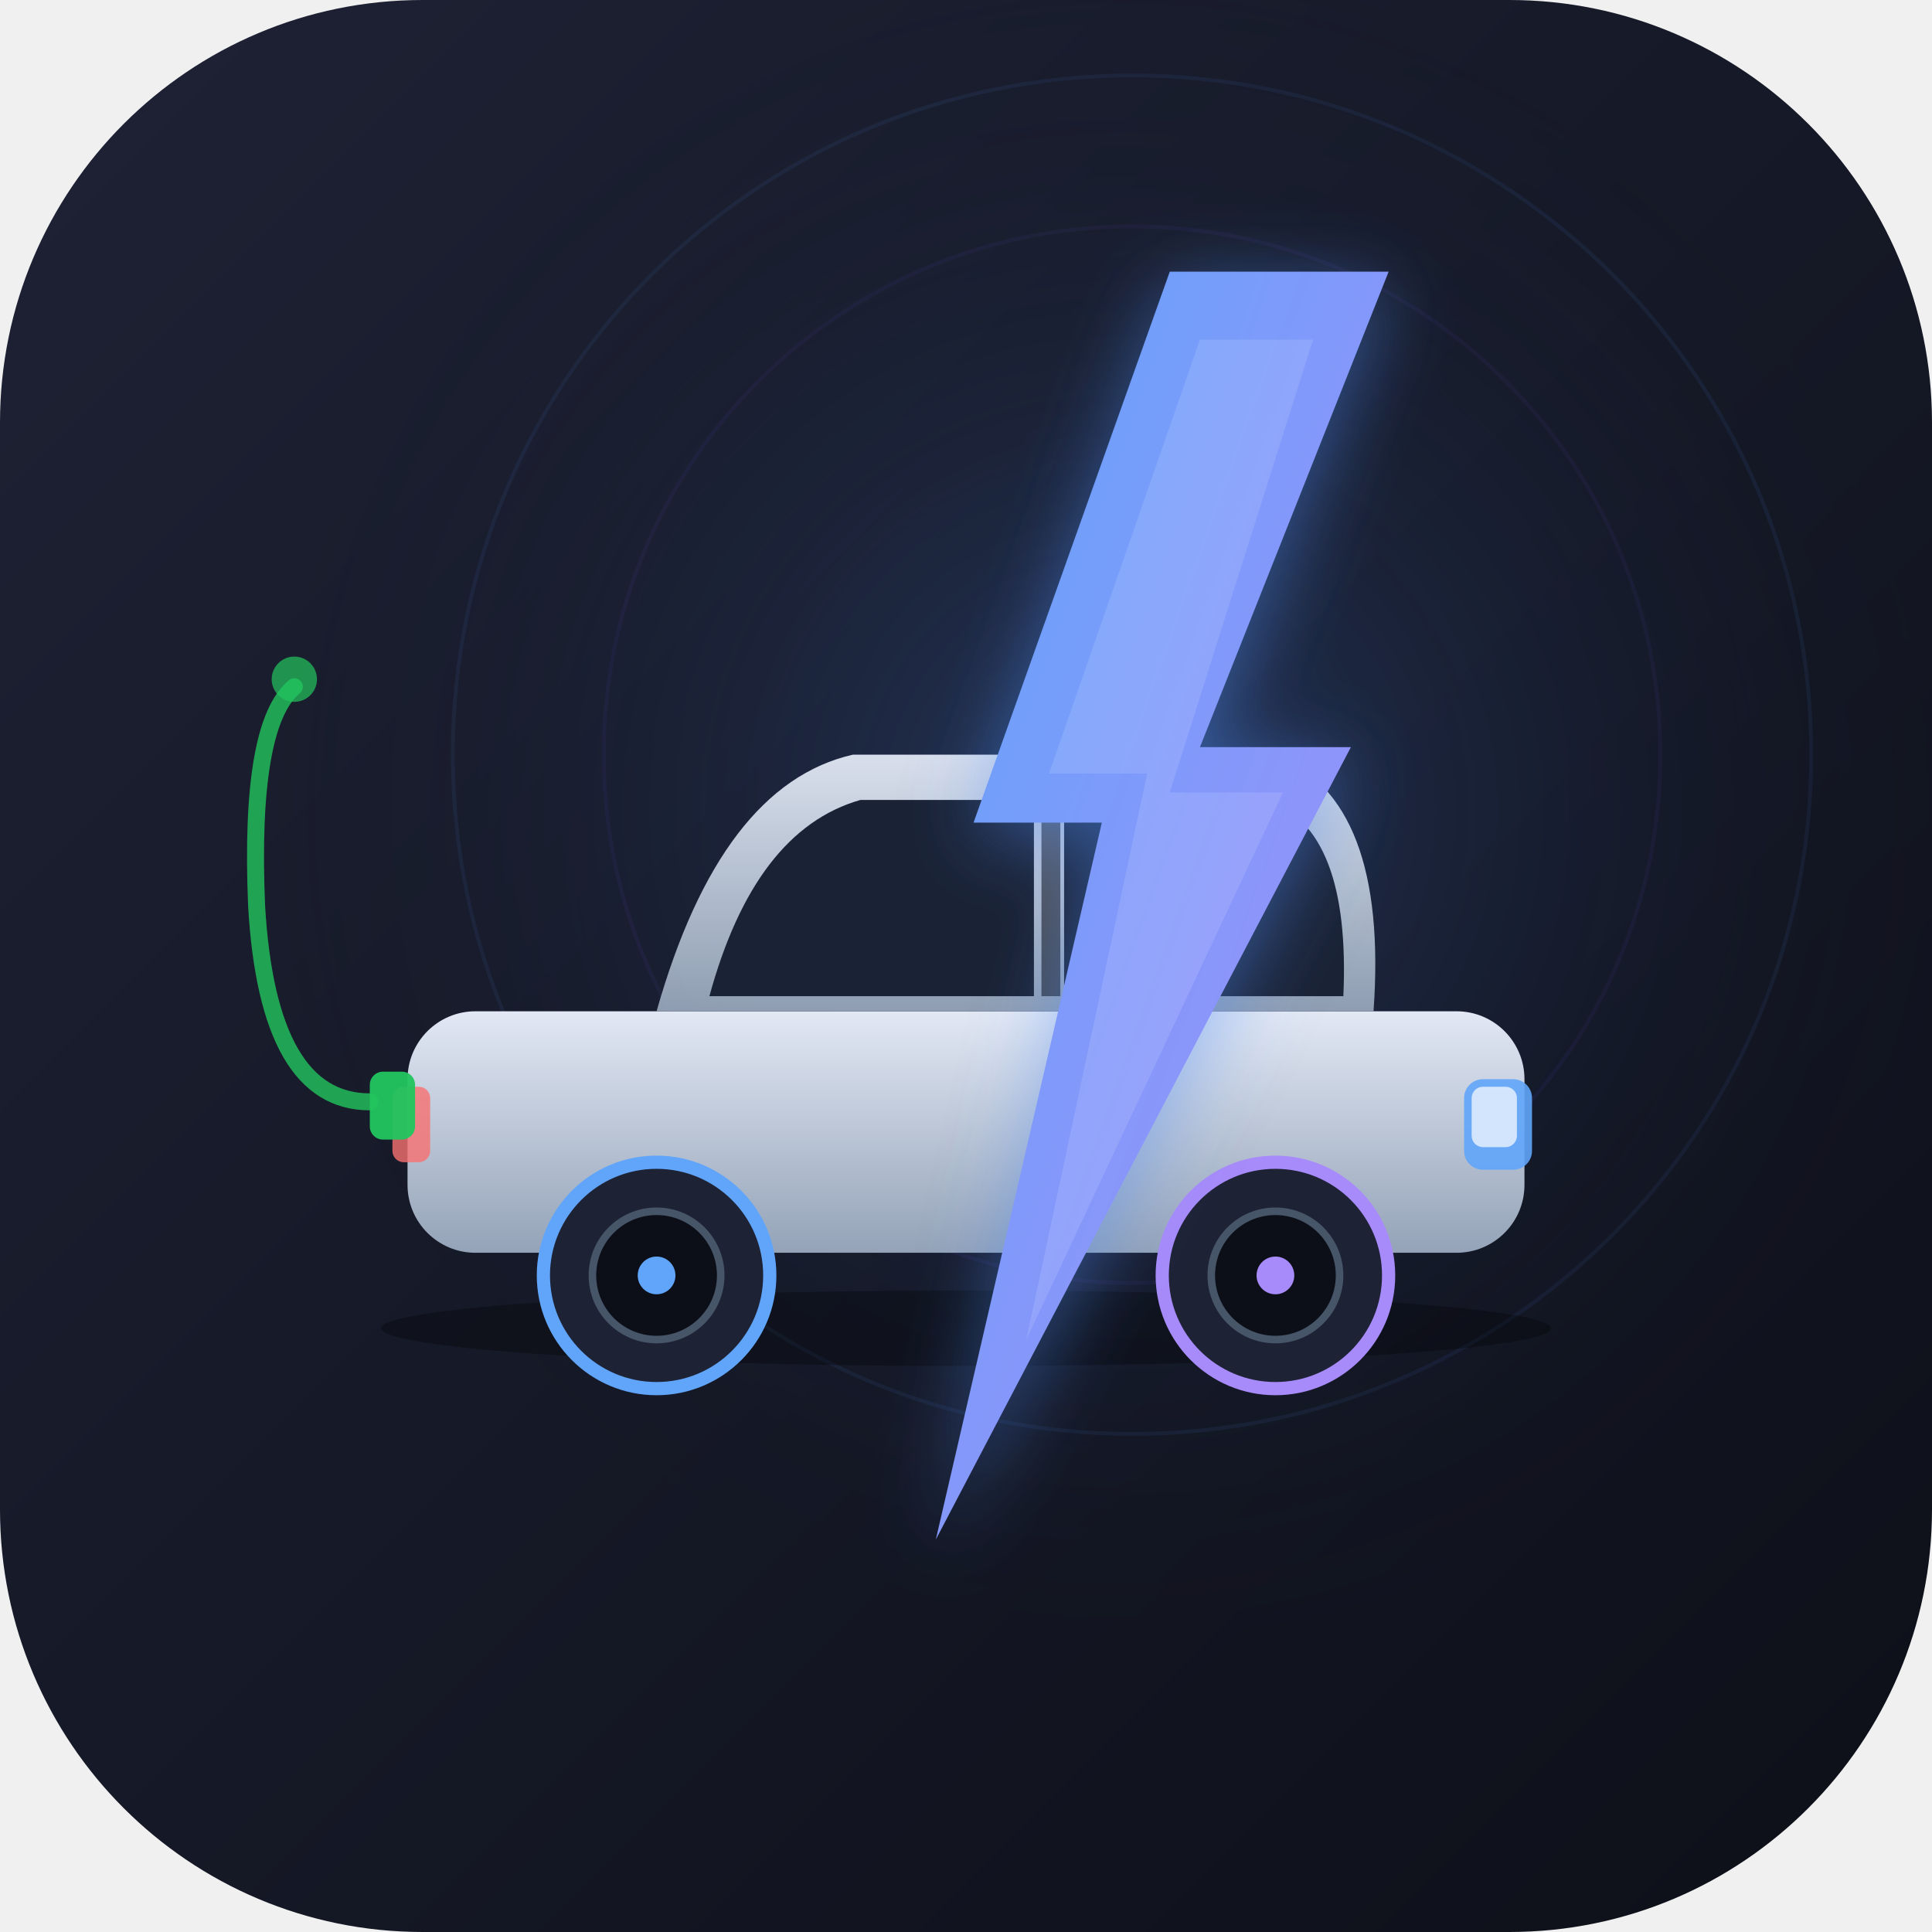
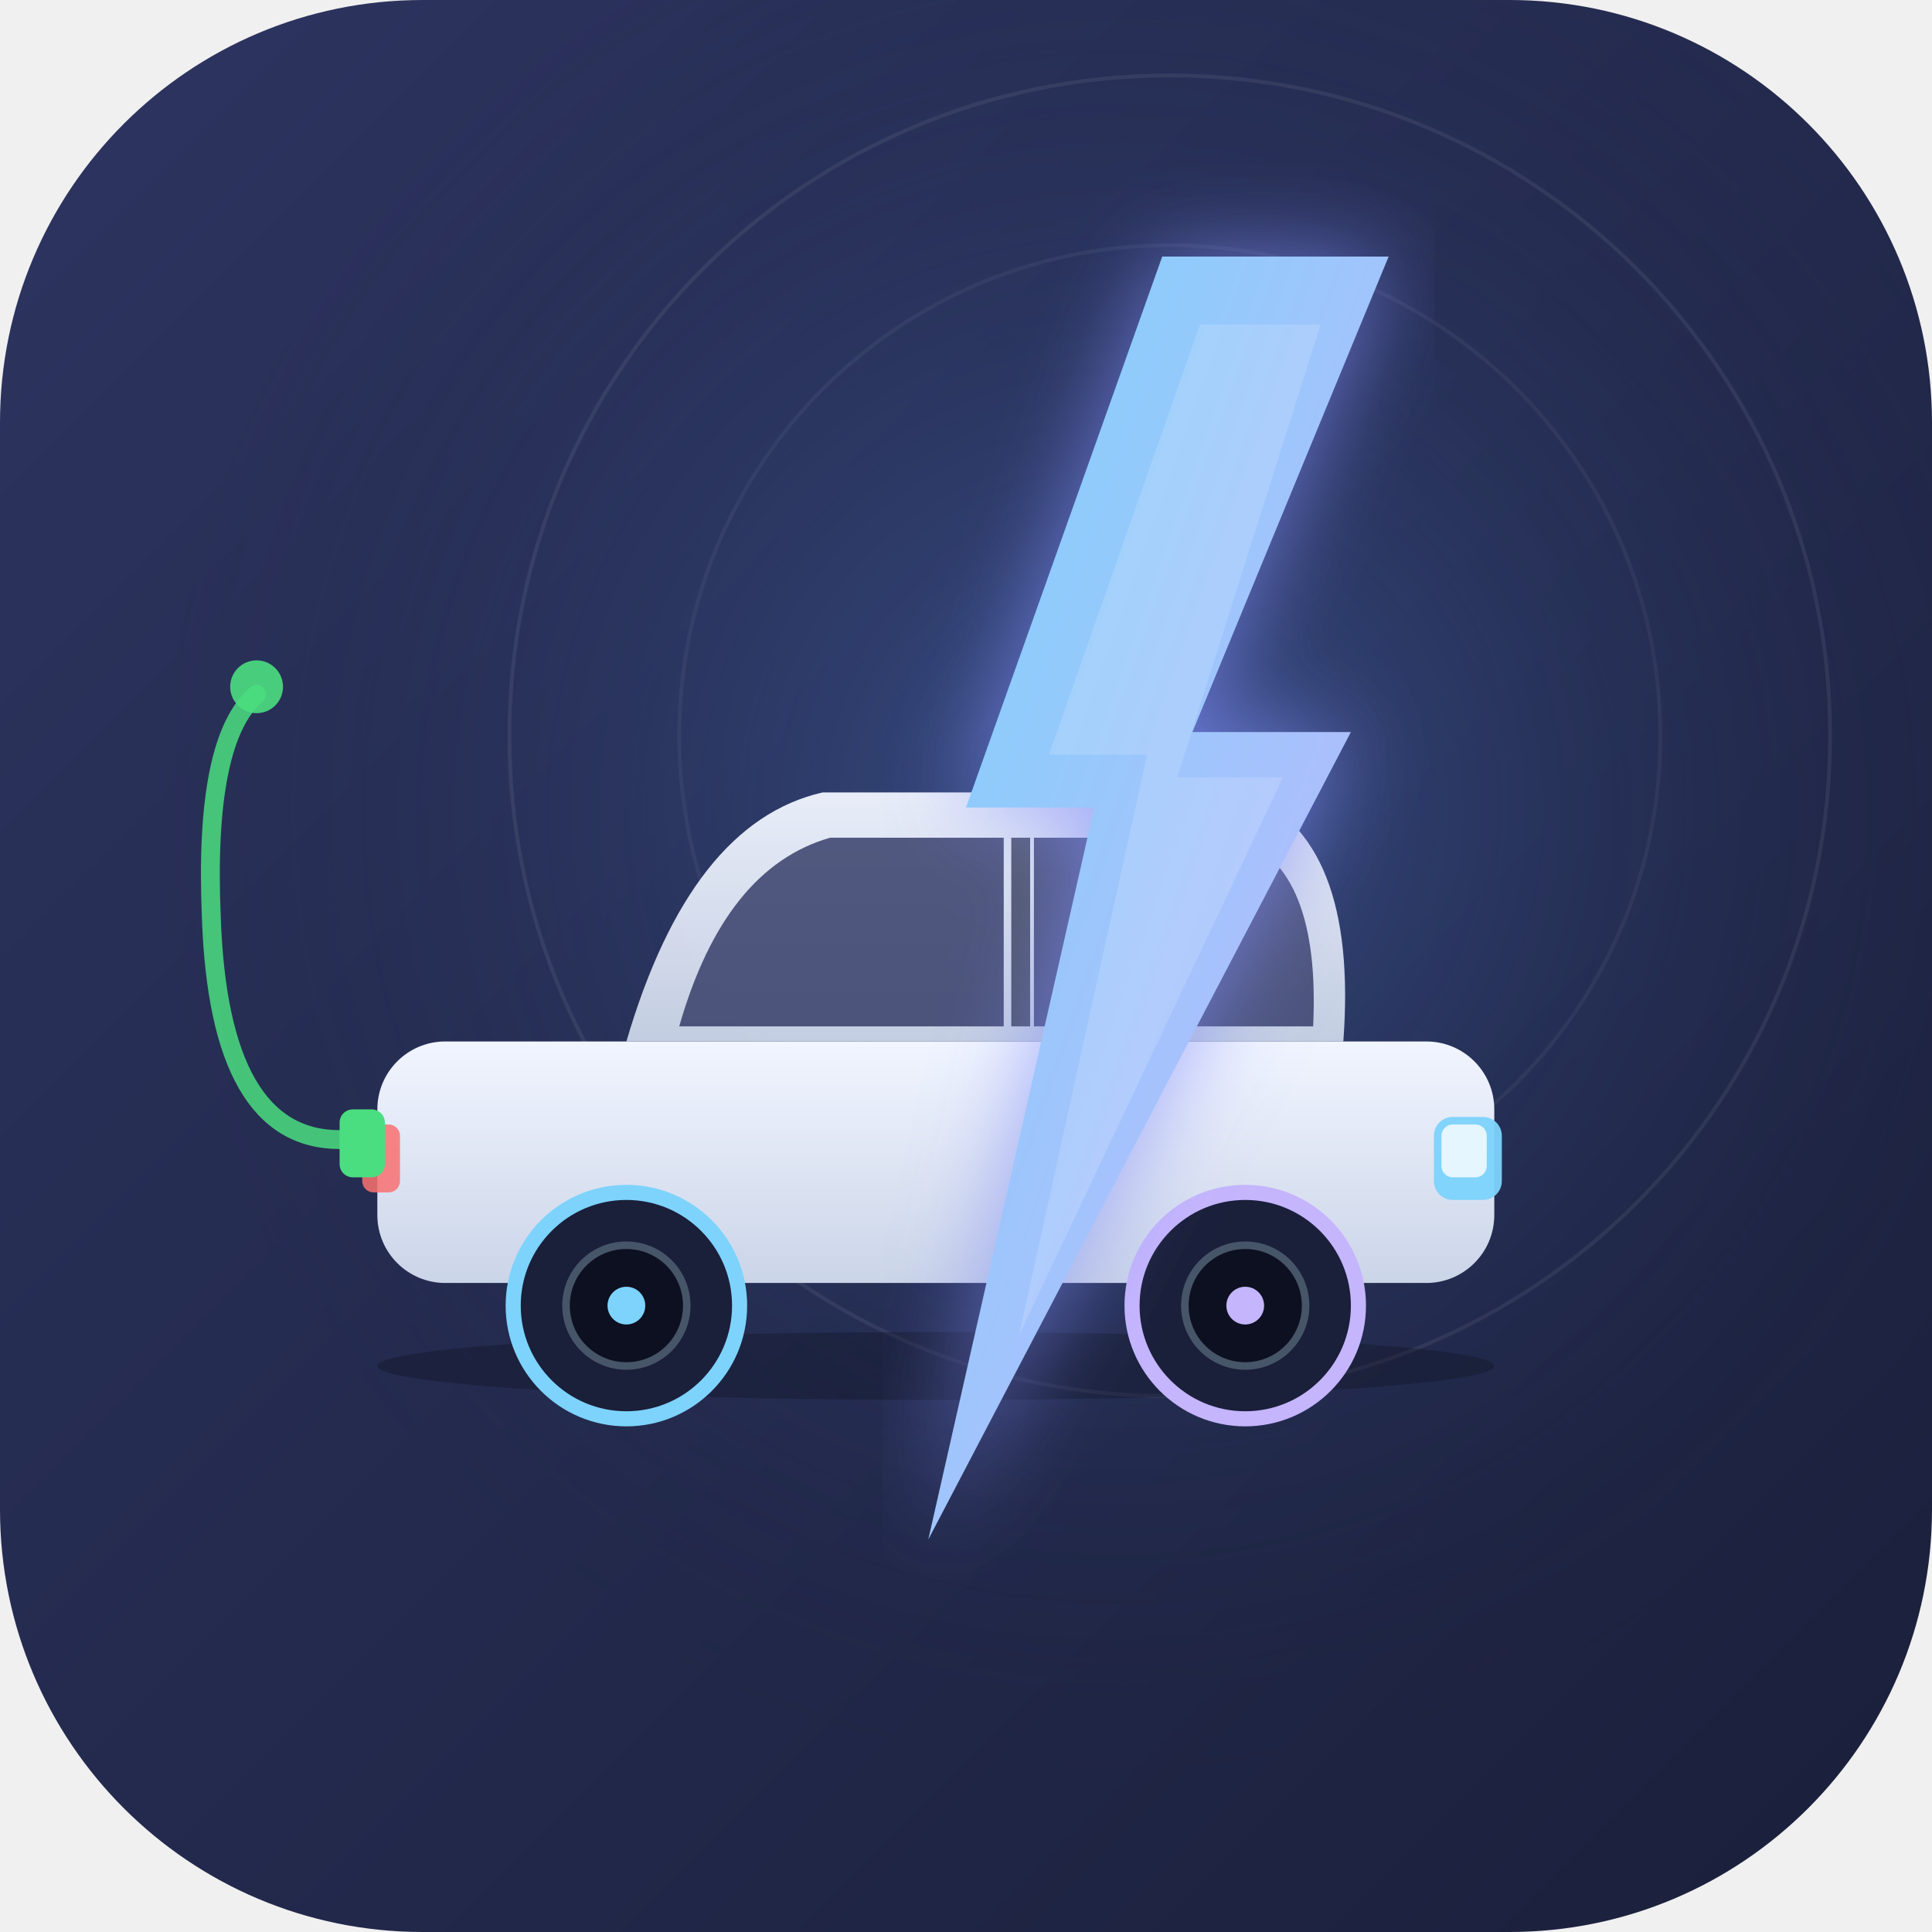
<svg xmlns="http://www.w3.org/2000/svg" viewBox="0 0 512 512" width="512" height="512">
  <defs>
    <linearGradient id="bg" x1="0%" y1="0%" x2="100%" y2="100%">
-       <stop offset="0%" style="stop-color:#1e2235" />
-       <stop offset="100%" style="stop-color:#0d0f18" />
+       <stop offset="0%" style="stop-color:#2d3561" />
+       <stop offset="100%" style="stop-color:#1a1f3a" />
    </linearGradient>
    <linearGradient id="bolt" x1="0%" y1="0%" x2="100%" y2="100%">
-       <stop offset="0%" style="stop-color:#60a5fa" />
-       <stop offset="100%" style="stop-color:#a78bfa" />
+       <stop offset="0%" style="stop-color:#7dd3fc" />
+       <stop offset="100%" style="stop-color:#c4b5fd" />
    </linearGradient>
    <linearGradient id="car" x1="0%" y1="0%" x2="0%" y2="100%">
-       <stop offset="0%" style="stop-color:#e2e8f4" />
-       <stop offset="100%" style="stop-color:#94a3b8" />
+       <stop offset="0%" style="stop-color:#f1f5ff" />
+       <stop offset="100%" style="stop-color:#cbd5e8" />
    </linearGradient>
-     <radialGradient id="glow" cx="58%" cy="42%" r="45%">
-       <stop offset="0%" style="stop-color:#4f8ef7;stop-opacity:0.25" />
-       <stop offset="100%" style="stop-color:#0d0f18;stop-opacity:0" />
+     <radialGradient id="glow" cx="58%" cy="42%" r="50%">
+       <stop offset="0%" style="stop-color:#6095f8;stop-opacity:0.35" />
+       <stop offset="100%" style="stop-color:#1a1f3a;stop-opacity:0" />
    </radialGradient>
-     <filter id="shadow" x="-20%" y="-20%" width="140%" height="140%">
-       <feDropShadow dx="0" dy="4" stdDeviation="10" flood-color="#4f8ef7" flood-opacity="0.5" />
-     </filter>
-     <filter id="glow-filter">
-       <feGaussianBlur stdDeviation="6" result="blur" />
-       <feMerge>
-         <feMergeNode in="blur" />
-         <feMergeNode in="SourceGraphic" />
-       </feMerge>
+     <filter id="boltshadow">
+       <feDropShadow dx="0" dy="0" stdDeviation="12" flood-color="#818cf8" flood-opacity="0.7" />
    </filter>
  </defs>
  <rect width="512" height="512" rx="112" fill="url(#bg)" />
  <rect width="512" height="512" rx="112" fill="url(#glow)" />
-   <circle cx="300" cy="200" r="180" fill="none" stroke="#4f8ef7" stroke-width="1" opacity="0.08" />
-   <circle cx="300" cy="200" r="140" fill="none" stroke="#7c5cfc" stroke-width="1" opacity="0.06" />
-   <g transform="translate(256, 300)">
-     <ellipse cx="0" cy="52" rx="155" ry="10" fill="#000" opacity="0.3" />
+   <circle cx="310" cy="195" r="175" fill="none" stroke="white" stroke-width="1" opacity="0.07" />
+   <circle cx="310" cy="195" r="130" fill="none" stroke="white" stroke-width="1" opacity="0.05" />
+   <g transform="translate(248, 308)">
+     <ellipse cx="0" cy="54" rx="148" ry="9" fill="#0d1020" opacity="0.35" />
    <rect x="-148" y="-32" width="296" height="64" rx="18" fill="url(#car)" />
-     <path d="M-82 -32 Q-65 -92 -30 -100 L82 -100 Q112 -88 108 -32 Z" fill="url(#car)" opacity="0.95" />
-     <path d="M-68 -36 Q-56 -80 -28 -88 L18 -88 L18 -36 Z" fill="#1a2235" rx="4" />
-     <path d="M26 -36 L26 -88 L80 -88 Q102 -80 100 -36 Z" fill="#1a2235" />
-     <rect x="20" y="-88" width="5" height="52" fill="#0d0f18" opacity="0.6" />
-     <rect x="132" y="-14" width="18" height="24" rx="5" fill="#60a5fa" opacity="0.9" />
-     <rect x="134" y="-12" width="12" height="16" rx="3" fill="white" opacity="0.7" />
-     <rect x="-152" y="-12" width="10" height="20" rx="3" fill="#f87171" opacity="0.8" />
-     <circle cx="-82" cy="38" r="30" fill="#1e2235" stroke="#60a5fa" stroke-width="3.5" />
-     <circle cx="-82" cy="38" r="17" fill="#0d0f18" stroke="#475569" stroke-width="2" />
-     <circle cx="-82" cy="38" r="5" fill="#60a5fa" />
-     <circle cx="82" cy="38" r="30" fill="#1e2235" stroke="#a78bfa" stroke-width="3.5" />
-     <circle cx="82" cy="38" r="17" fill="#0d0f18" stroke="#475569" stroke-width="2" />
-     <circle cx="82" cy="38" r="5" fill="#a78bfa" />
-     <rect x="-158" y="-16" width="12" height="18" rx="3.5" fill="#22c55e" opacity="0.95" />
-     <path d="M-158 -8 Q-185 -8 -188 -60 Q-190 -108 -178 -118" stroke="#22c55e" stroke-width="4.5" fill="none" stroke-linecap="round" opacity="0.8" />
-     <circle cx="-178" cy="-120" r="6" fill="#22c55e" opacity="0.7" />
+     <path d="M-82 -32 Q-65 -90 -30 -98 L82 -98 Q112 -86 108 -32 Z" fill="url(#car)" opacity="0.95" />
+     <path d="M-68 -36 Q-56 -78 -28 -86 L18 -86 L18 -36 Z" fill="#2d3561" opacity="0.8" />
+     <path d="M26 -36 L26 -86 L80 -86 Q102 -78 100 -36 Z" fill="#2d3561" opacity="0.8" />
+     <rect x="20" y="-86" width="5" height="50" fill="#1a1f3a" opacity="0.7" />
+     <rect x="132" y="-12" width="18" height="22" rx="5" fill="#7dd3fc" opacity="0.95" />
+     <rect x="134" y="-10" width="12" height="14" rx="3" fill="white" opacity="0.8" />
+     <rect x="-152" y="-10" width="10" height="18" rx="3" fill="#f87171" opacity="0.85" />
+     <circle cx="-82" cy="38" r="30" fill="#1a1f3a" stroke="#7dd3fc" stroke-width="4" />
+     <circle cx="-82" cy="38" r="16" fill="#0d1020" stroke="#475569" stroke-width="2" />
+     <circle cx="-82" cy="38" r="5" fill="#7dd3fc" />
+     <circle cx="82" cy="38" r="30" fill="#1a1f3a" stroke="#c4b5fd" stroke-width="4" />
+     <circle cx="82" cy="38" r="16" fill="#0d1020" stroke="#475569" stroke-width="2" />
+     <circle cx="82" cy="38" r="5" fill="#c4b5fd" />
+     <rect x="-158" y="-14" width="12" height="18" rx="3.5" fill="#4ade80" />
+     <path d="M-158 -6 Q-190 -6 -192 -65 Q-194 -112 -180 -124" stroke="#4ade80" stroke-width="5" fill="none" stroke-linecap="round" opacity="0.85" />
+     <circle cx="-180" cy="-126" r="7" fill="#4ade80" opacity="0.9" />
  </g>
-   <path d="M310 72 L258 218 L292 218 L248 408 L358 198 L318 198 L368 72 Z" fill="url(#bolt)" filter="url(#shadow)" />
-   <path d="M318 90 L278 205 L304 205 L272 355 L340 210 L310 210 L348 90 Z" fill="white" opacity="0.12" />
+   <path d="M308 68 L256 214 L290 214 L246 408 L358 194 L316 194 L368 68 Z" fill="url(#bolt)" filter="url(#boltshadow)" />
+   <path d="M318 86 L278 200 L304 200 L270 354 L340 206 L312 206 L350 86 Z" fill="white" opacity="0.15" />
</svg>
